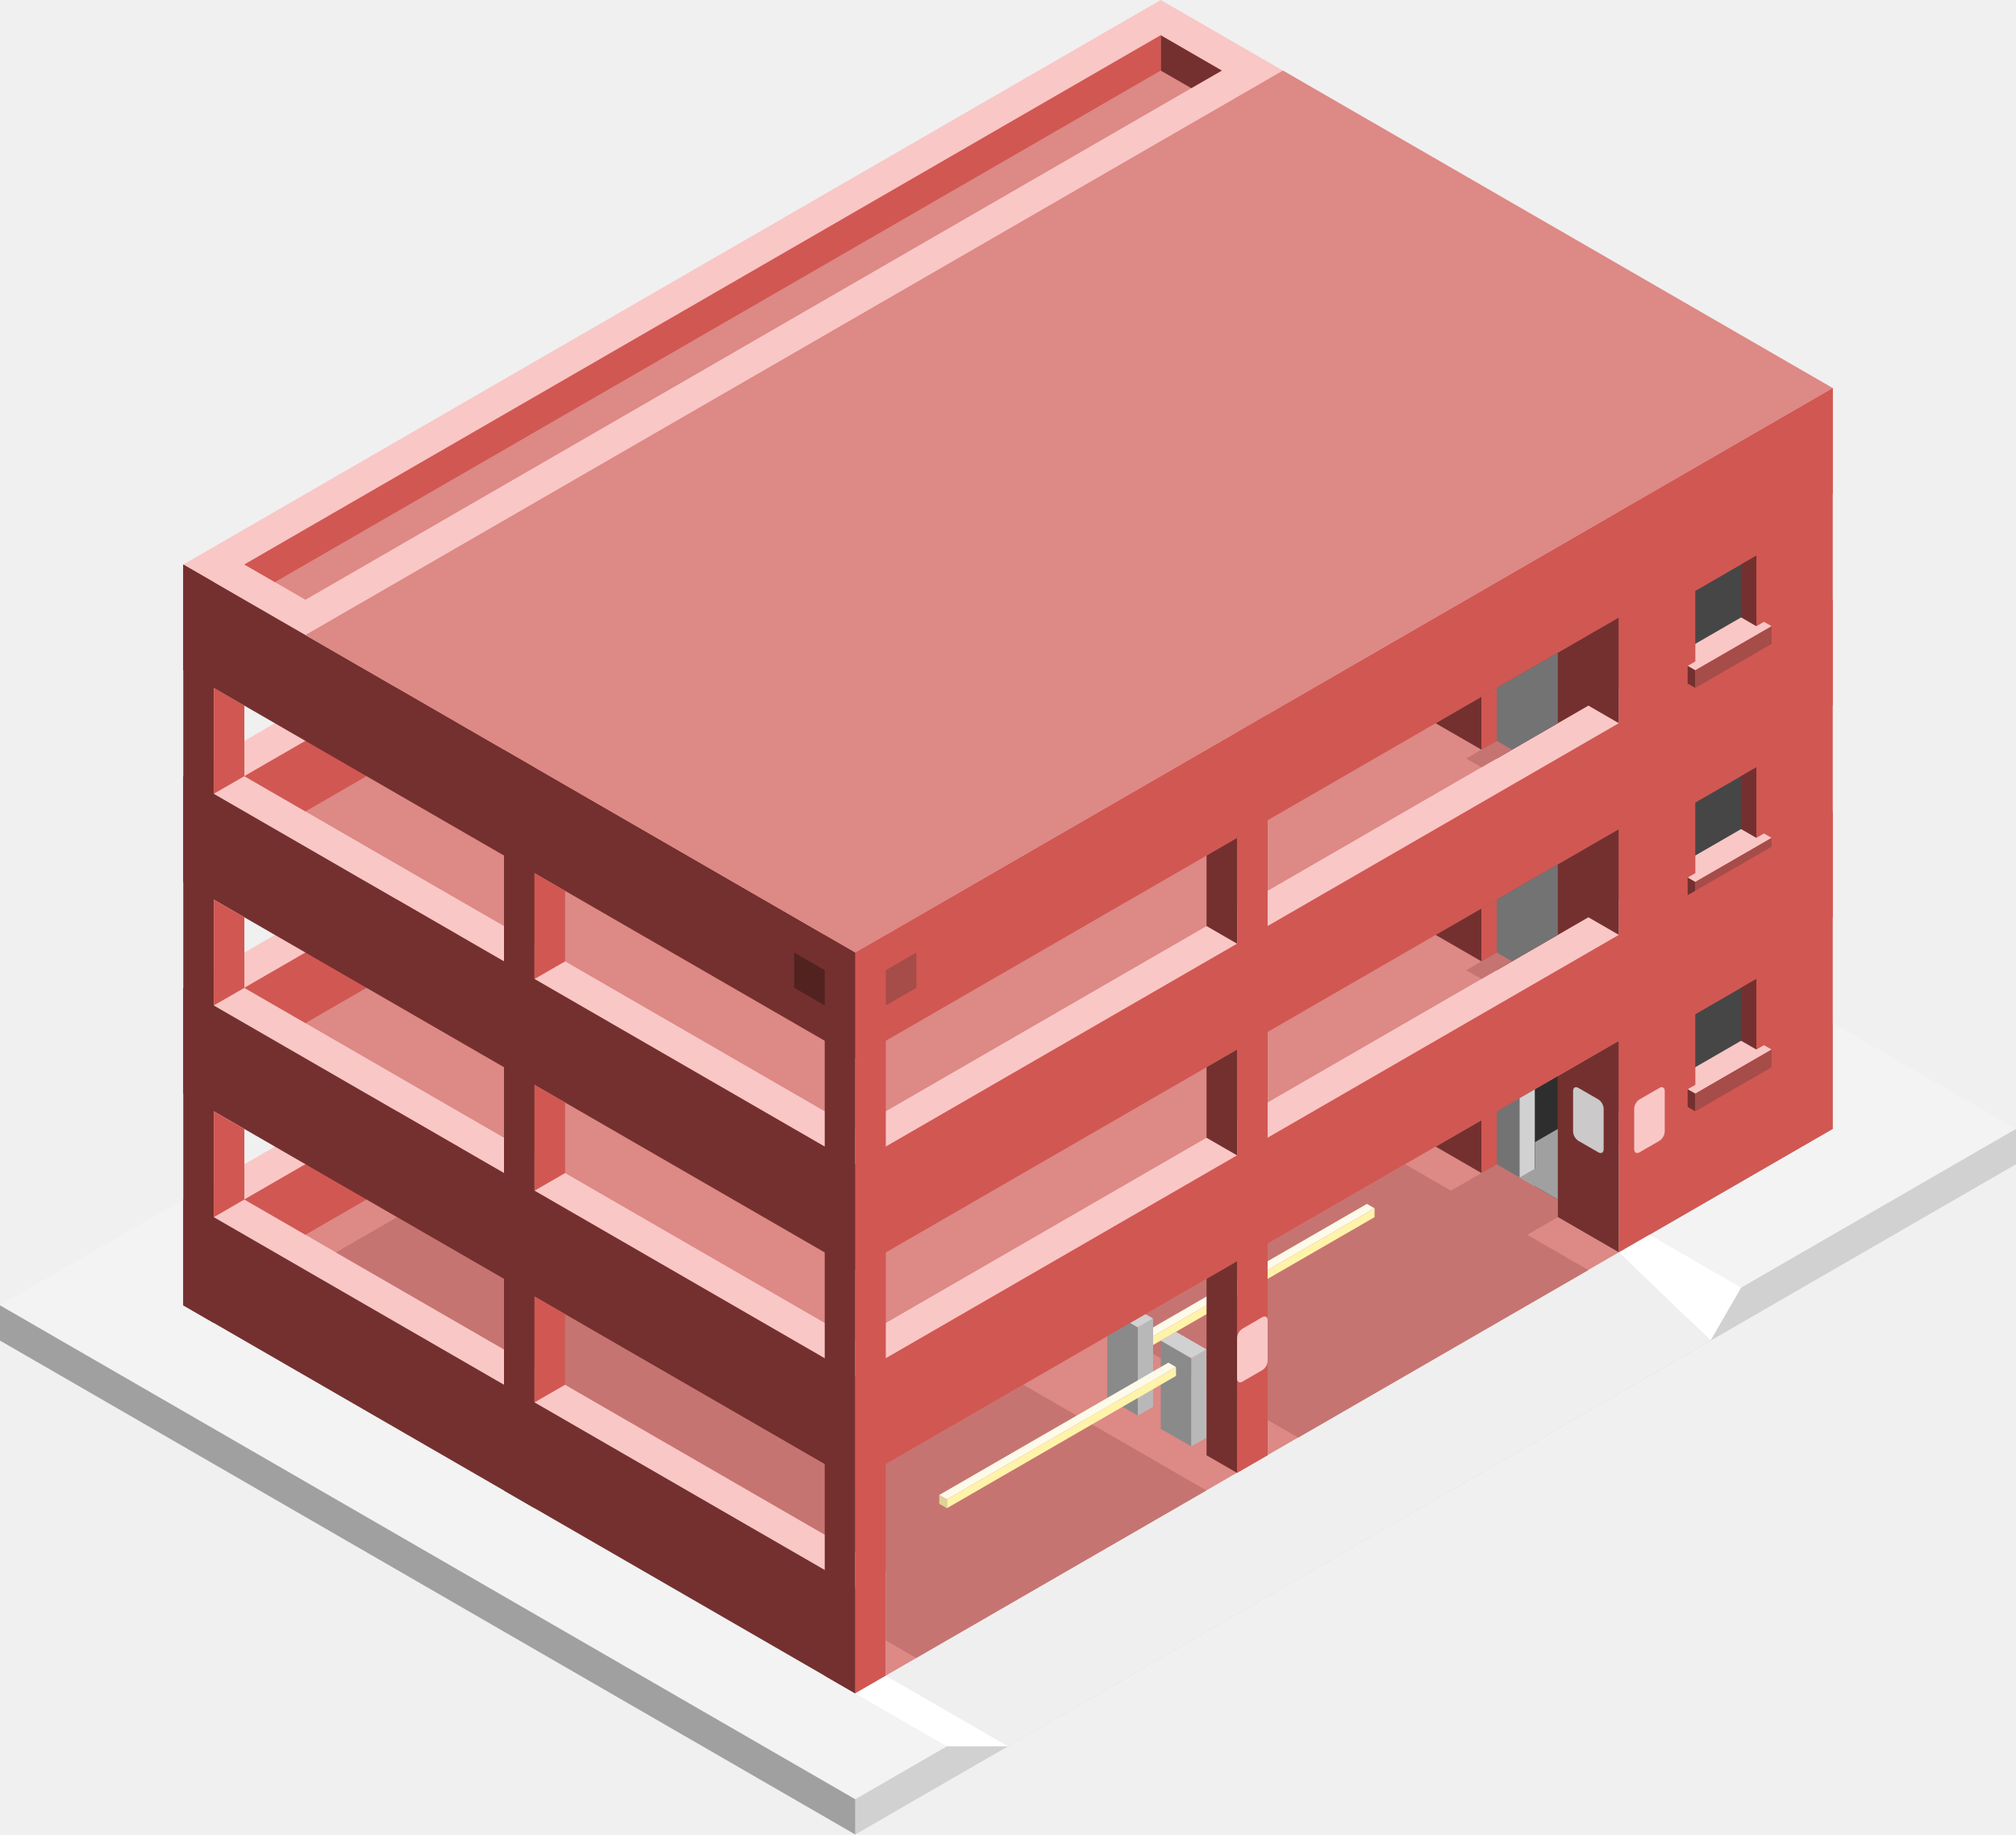
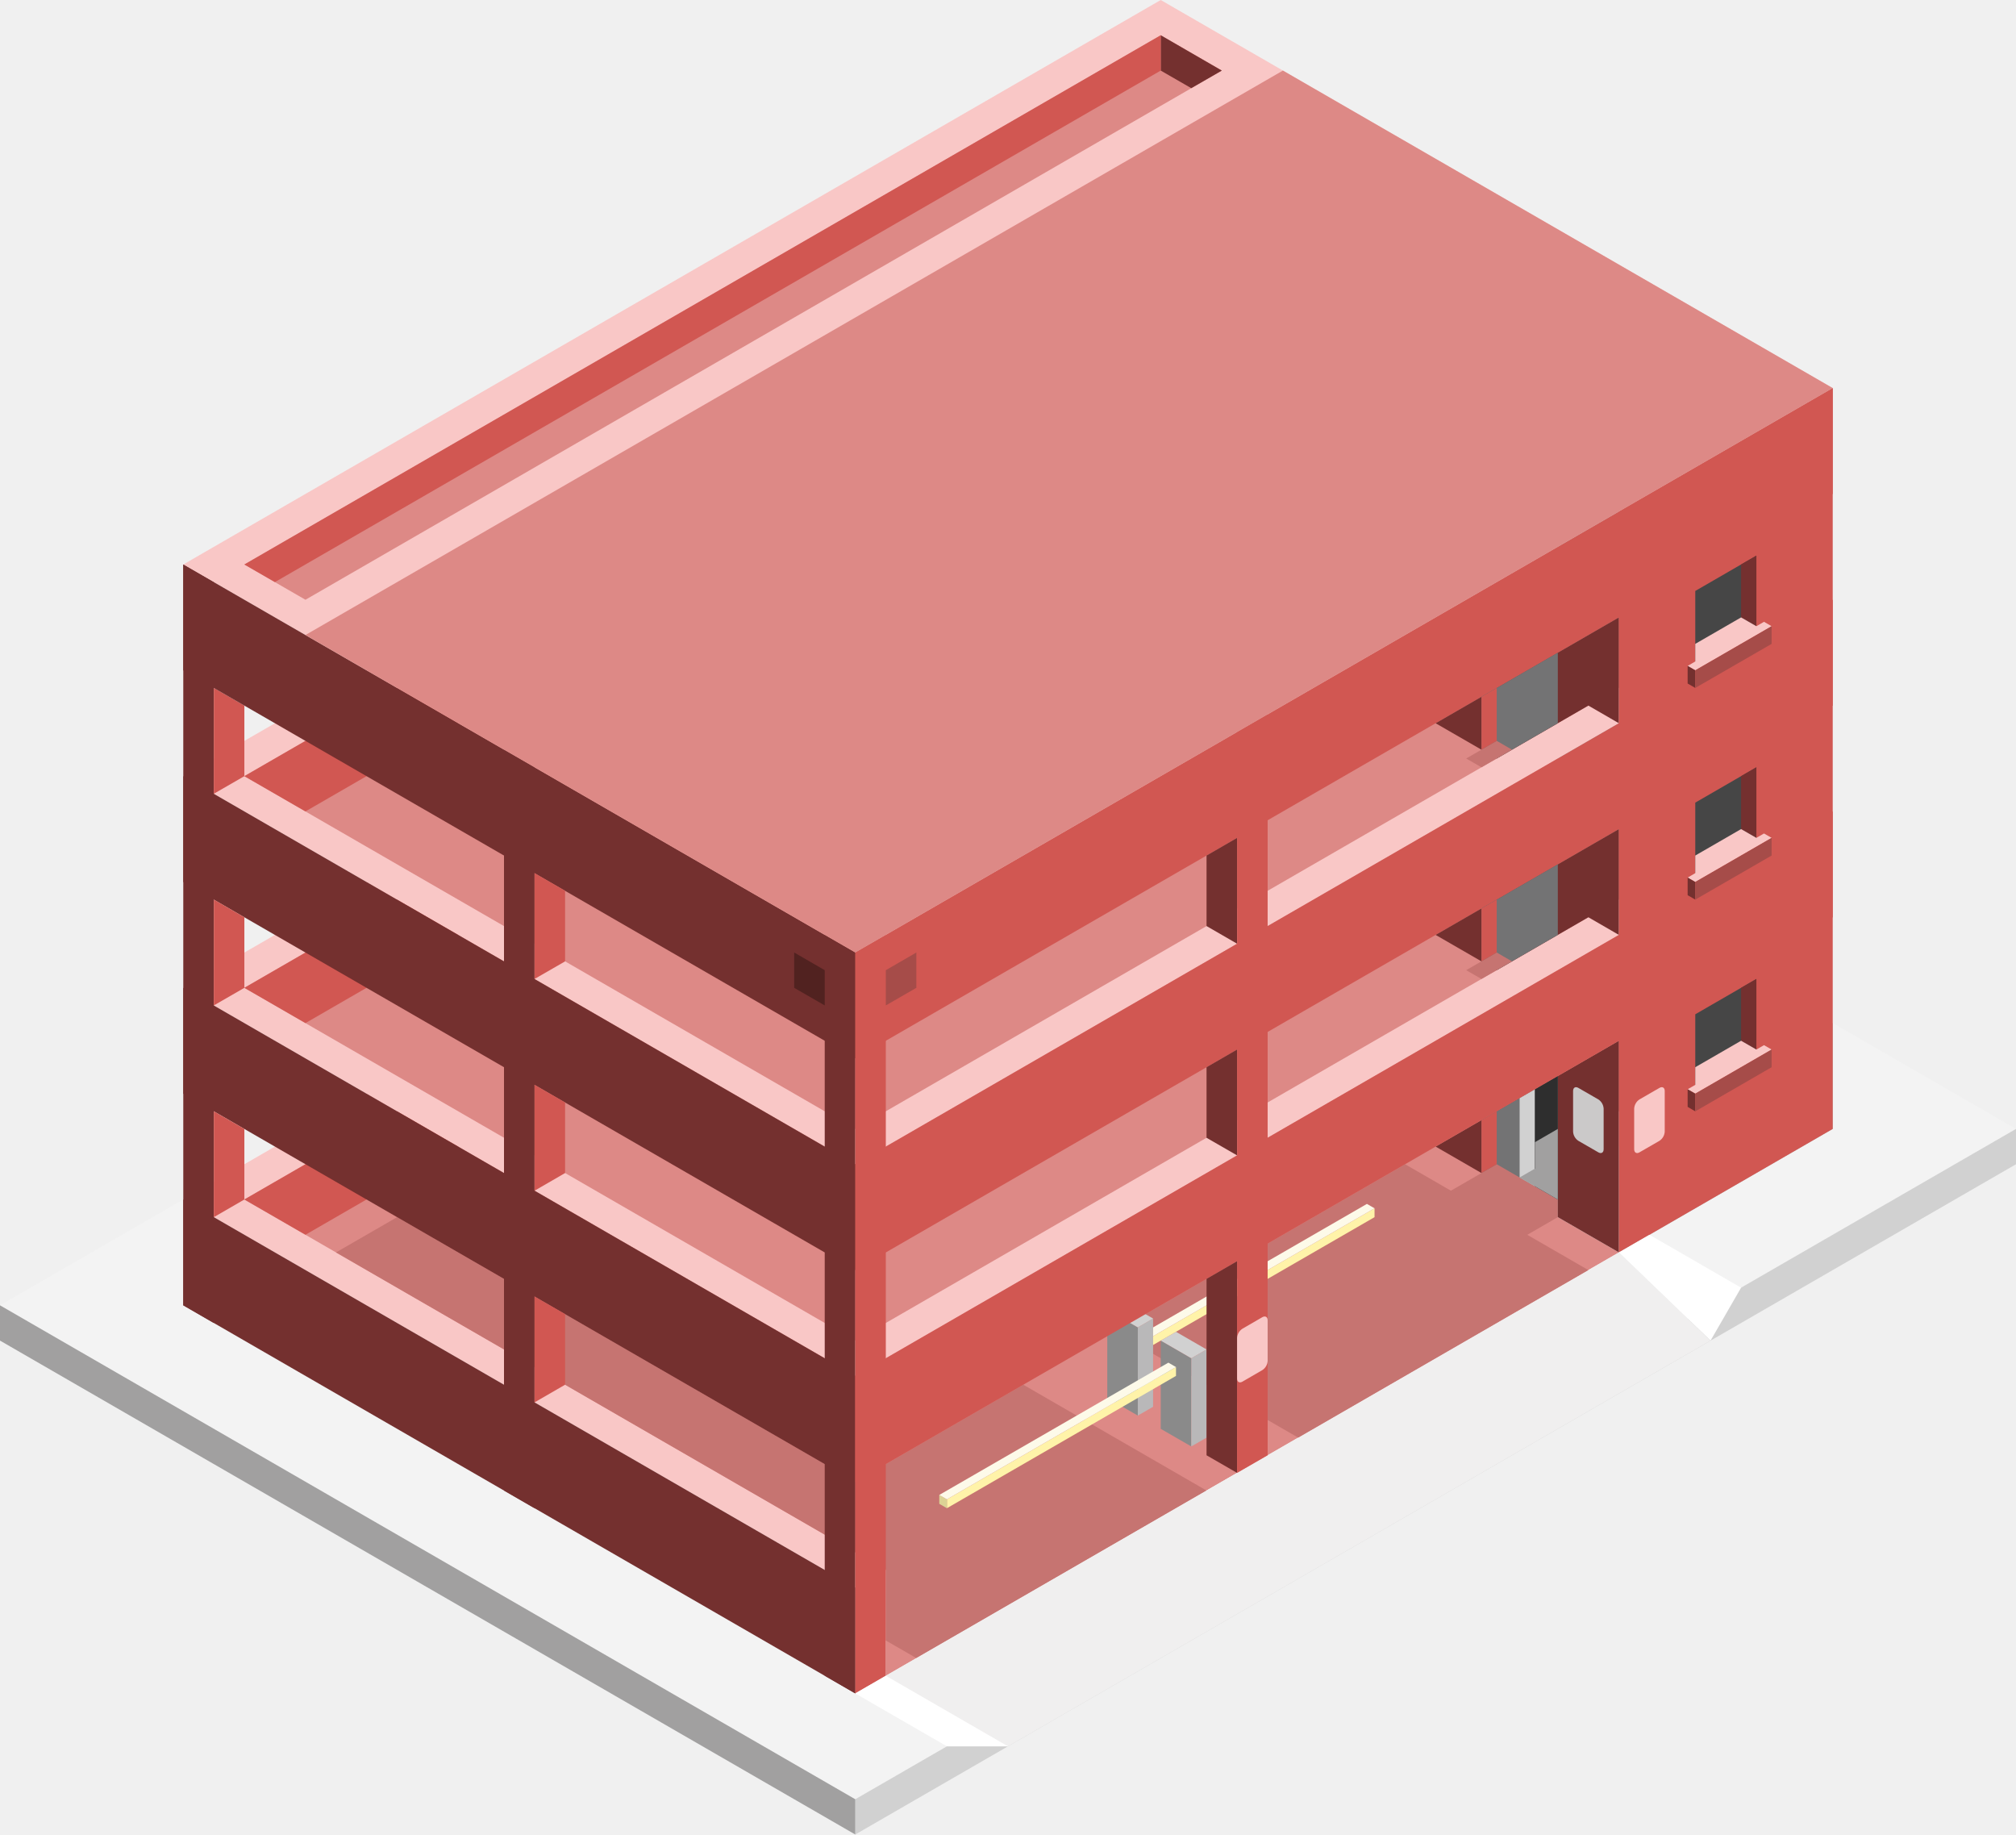
<svg xmlns="http://www.w3.org/2000/svg" id="Layer_1" data-name="Layer 1" viewBox="0 0 330 300.22">
  <defs>
    <style>
      .cls-1 {
        fill: #f3f3f3;
      }

      .cls-2 {
        fill: #d1d1d1;
      }

      .cls-3 {
        fill: #a1a0a0;
      }

      .top-light {
        fill: #f9c7c6;
      }

      .top-prim {
        fill: #dd8986;
      }

      .cls-4 {
        fill: #b9b8b9;
      }

      .exterior-R-prim {
        fill: #d15752;
      }

      .top-dark {
        fill: #c67471;
      }

      .exterior-L-prim {
        fill: #74302f;
      }

      .cls-5 {
        fill: #464646;
      }

      .cls-6 {
        fill: #737374;
      }

      .cls-7 {
        fill: #fff;
      }

      .cls-8 {
        fill: #f0efef;
      }

      .cls-9 {
        fill: #2e2e2e;
      }

      .exterior-R-dark {
        fill: #a64c49;
      }

      .exterior-L-dark {
        fill: #512220;
      }

      .cls-10 {
        fill: #cbc9c9;
      }

      .cls-11 {
        fill: #8a8a8a;
      }

      .cls-12 {
        fill: #fff3a9;
      }

      .cls-13 {
        fill: #dcd395;
      }

      .cls-14 {
        fill: #fdfae9;
      }
    </style>
  </defs>
  <g>
    <path id="Path" class="cls-1" d="M140,294.45l190-109.7L190,103.92,0,213.62Z" />
    <path id="Path-2" data-name="Path" class="cls-2" d="M140,300.22v-5.77l190-109.7v5.78Z" />
    <path id="Path-3" data-name="Path" class="cls-3" d="M0,219.39v-5.77l140,80.83v5.77Z" />
    <path id="Path-4" data-name="Path" class="top-light" d="M30,196.3l160-92.38,110,63.51L140,259.81Z" />
    <path id="Path-5" data-name="Path" class="top-prim" d="M40,196.3l100,57.73,150-86.6L190,109.7Z" />
    <path id="Path-6" data-name="Path" class="cls-4" d="M265,204.96l35-20.21V167.43l-35,20.21Z" />
    <path id="Path-7" data-name="Path" class="exterior-R-prim" d="M40,196.3l150-86.6v11.54L50,202.07Z" />
    <path id="Path-8" data-name="Path" class="cls-3" d="M295,170.32l-5-2.89V155.88l5-2.88Z" />
    <path id="Path-9" data-name="Path" class="top-light" d="M30,161.66,190,69.28l110,63.51L140,225.17Z" />
    <path id="Path-10" data-name="Path" class="top-prim" d="M40,161.66l100,57.73,150-86.6L190,75.06Z" />
    <path id="Path-11" data-name="Path" class="cls-3" d="M290,132.79l-10,5.77L190,86.6V75.06Z" />
    <path id="Path-12" data-name="Path" class="exterior-R-prim" d="M40,161.66l150-86.6V86.6L50,167.43Z" />
    <path id="Path-13" data-name="Path" class="top-light" d="M30,127.02,190,34.64,300,98.15,140,190.53Z" />
    <path id="Path-14" data-name="Path" class="top-prim" d="M145,274.24l120-69.28L232.5,186.2,145,236.71Z" />
    <path id="Path-15" data-name="Path" class="top-dark" d="M145,256.92v11.55l5,2.88,47.5-27.42-30-17.32L140,242.49l-75-43.3-10,5.77Z" />
    <path id="Path-16" data-name="Path" class="exterior-R-prim" d="M140,207.85l160-92.38V98.15L140,190.53Z" />
    <path id="Path-17" data-name="Path" class="exterior-L-prim" d="M30,127.02l110,63.51v17.32L30,144.34Z" />
    <path id="Path-18" data-name="Path" class="exterior-L-prim" d="M30,161.66l110,63.51v17.32L30,178.98Z" />
    <path id="Path-19" data-name="Path" class="exterior-L-prim" d="M30,196.3l110,63.51v17.32L30,213.62Z" />
    <path id="Path-20" data-name="Path" class="exterior-L-prim" d="M35,216.51V95.26l-5-2.88V213.62Z" />
    <path id="Path-21" data-name="Path" class="exterior-R-prim" d="M40,127.02V115.47l-5-2.89V129.9Z" />
    <path id="Path-22" data-name="Path" class="cls-3" d="M290,98.15V86.6l5-2.88v17.32Z" />
    <path id="Path-23" data-name="Path" class="exterior-R-prim" d="M35,164.54l5-2.88V150.11l-5-2.89Z" />
    <path id="Path-24" data-name="Path" class="exterior-R-prim" d="M35,199.19l5-2.89V184.75l-5-2.88Z" />
    <path id="Path-25" data-name="Path" class="cls-3" d="M295,135.68l-5-2.89V121.24l5-2.88Z" />
    <path id="Path-26" data-name="Path" class="top-prim" d="M40,127.02l100,57.73,150-86.6L190,40.41Z" />
    <path id="Path-27" data-name="Path" class="cls-3" d="M290,98.15l-10,5.77L190,51.96V40.41Z" />
    <path id="Path-28" data-name="Path" class="exterior-R-prim" d="M40,127.02,190,40.41V51.96L50,132.79Z" />
    <path id="Path-29" data-name="Path" class="top-light" d="M30,92.38,190,0,300,63.51,140,155.88Z" />
    <path id="Path-30" data-name="Path" class="exterior-R-prim" d="M140,173.21,300,80.83V63.51L140,155.88Z" />
    <path id="Path-31" data-name="Path" class="exterior-L-prim" d="M30,92.38l110,63.5v17.33L30,109.7Z" />
    <path id="Path-32" data-name="Path" class="exterior-L-prim" d="M265,118.36l-5-2.89-15,8.66-10-5.77,30-17.32Z" />
    <path id="Path-33" data-name="Path" class="exterior-L-prim" d="M265,153l-5-2.89-15,8.66L235,153l30-17.32Z" />
    <path id="Path-34" data-name="Path" class="exterior-L-prim" d="M265,204.96l-30-17.32,30-17.32Z" />
    <path id="Path-35" data-name="Path" class="exterior-L-prim" d="M140,277.13V155.88L135,153V274.24Z" />
    <path id="Path-36" data-name="Path" class="exterior-L-prim" d="M87.5,246.82V125.57l-5-2.88V243.93Z" />
    <path id="Path-37" data-name="Path" class="exterior-L-prim" d="M202.5,154.44l-5-2.89V140.01l5-2.89Z" />
    <path id="Path-38" data-name="Path" class="exterior-L-prim" d="M202.5,171.76l-5,2.89V186.2l5,2.88Z" />
    <path id="Path-39" data-name="Path" class="exterior-R-prim" d="M140,277.13V155.88l5-2.88V274.24Z" />
    <path id="Path-40" data-name="Path" class="exterior-R-prim" d="M300,63.51,265,83.72V204.96l35-20.21Z" />
    <path id="Path-41" data-name="Path" class="cls-5" d="M277.5,165.99l10-5.78v11.55l-10,5.78Z" />
    <path id="Path-42" data-name="Path" class="cls-5" d="M277.5,131.35l10-5.78v11.55l-10,5.77Z" />
    <path id="Path-43" data-name="Path" class="cls-5" d="M277.5,96.71l10-5.78v11.55l-10,5.77Z" />
    <path id="Path-44" data-name="Path" class="exterior-L-prim" d="M287.5,171.76l-2.5-1.44v-8.66l2.5-1.45Z" />
    <path id="Path-45" data-name="Path" class="exterior-L-prim" d="M287.5,137.12l-2.5-1.44v-8.66l2.5-1.45Z" />
    <path id="Path-46" data-name="Path" class="exterior-L-prim" d="M287.5,102.48l-2.5-1.44V92.38l2.5-1.45Z" />
    <path id="Path-47" data-name="Path" class="top-light" d="M276.25,108.98l1.25-.73v-2.88l7.5-4.33,2.5,1.44,1.25-.72,1.25.72-12.5,7.22Z" />
    <path id="Path-48" data-name="Path" class="top-light" d="M276.25,143.62l1.25-.73v-2.88l7.5-4.33,2.5,1.44,1.25-.72,1.25.72-12.5,7.22Z" />
    <path id="Path-49" data-name="Path" class="top-light" d="M276.25,178.26l1.25-.72v-2.89l7.5-4.33,2.5,1.44,1.25-.72,1.25.72-12.5,7.22Z" />
    <path id="Path-50" data-name="Path" class="cls-6" d="M255,153l-10,5.77-2.5-1.44v-8.66l12.5-7.22Z" />
    <path id="Path-51" data-name="Path" class="cls-6" d="M255,118.36l-10,5.77-2.5-1.44v-8.66l12.5-7.22Z" />
    <path id="Path-52" data-name="Path" class="cls-6" d="M255,199.19l-12.5-7.22v-8.66l12.5-7.22Z" />
    <path id="Path-53" data-name="Path" class="top-dark" d="M240,158.77l5-2.89,2.5,1.45-5,2.88Z" />
    <path id="Path-54" data-name="Path" class="top-dark" d="M240,124.13l5-2.89,2.5,1.45-5,2.88Z" />
    <path id="Path-55" data-name="Path" class="top-dark" d="M235,196.3l10-5.77,10,5.77v2.89l-7.5,4.33Z" />
    <path id="Path-56" data-name="Path" class="exterior-R-prim" d="M242.5,148.67l2.5-1.45v8.66l-2.5,1.45Z" />
    <path id="Path-57" data-name="Path" class="exterior-R-prim" d="M242.5,114.03l2.5-1.45v8.66l-2.5,1.45Z" />
    <path id="Path-58" data-name="Path" class="exterior-R-prim" d="M242.5,183.31l2.5-1.44v8.66l-2.5,1.44Z" />
    <path id="Path-59" data-name="Path" class="exterior-R-prim" d="M92.5,157.33V145.78l-5-2.89v17.32Z" />
    <path id="Path-60" data-name="Path" class="exterior-R-prim" d="M87.5,194.86l5-2.89V180.42l-5-2.88Z" />
    <path id="Path-61" data-name="Path" class="exterior-R-prim" d="M87.5,229.5l5-2.89V215.06l-5-2.88Z" />
    <path id="Path-62" data-name="Path" class="cls-7" d="M265,204.96l5-2.89,15,8.66-5,8.66Z" />
    <path id="Path-63" data-name="Path" class="cls-8" d="M202.5,241.04l15,14.44L165,285.79H155l-10-11.55Z" />
    <path id="Path-64" data-name="Path" class="cls-8" d="M265,204.96l15,14.43-62.5,36.09-5-2.89-15-8.66Z" />
    <path id="Path-65" data-name="Path" class="cls-2" d="M248.75,192.69l2.5,1.44V178.26l-2.5,1.44Z" />
    <path id="Path-66" data-name="Path" class="cls-9" d="M255,176.09l-3.75,2.17v15.87L255,196.3Z" />
    <path id="Path-67" data-name="Path" class="cls-3" d="M248.75,192.69l2.5-1.44v-4.33l3.75-2.17V196.3Z" />
    <path id="Path-68" data-name="Path" class="top-dark" d="M212.5,235.27,260,207.85l-30-17.32-22.5,12.99-25,14.43Z" />
    <path id="Path-69" data-name="Path" class="exterior-R-dark" d="M145,158.77l5-2.89v5.78l-5,2.88Z" />
    <path id="Path-70" data-name="Path" class="exterior-L-dark" d="M135,158.77l-5-2.89v5.78l5,2.88Z" />
    <path id="Path-71" data-name="Path" class="exterior-L-prim" d="M276.25,108.98v2.88l1.25.72V109.7Z" />
-     <path id="Path-72" data-name="Path" class="exterior-L-prim" d="M276.25,143.62v2.88l1.25.72v-2.88Z" />
-     <path id="Path-73" data-name="Path" class="exterior-L-prim" d="M276.25,178.26v2.88l1.25.73v-2.89Z" />
-     <path id="Path-74" data-name="Path" class="exterior-R-dark" d="M290,102.48v2.89l-12.5,7.21V109.7Z" />
-     <path id="Path-75" data-name="Path" class="exterior-R-dark" d="M290,137.12v2.89l-12.5,7.21v-2.88Z" />
-     <path id="Path-76" data-name="Path" class="exterior-R-dark" d="M290,171.76v2.89l-12.5,7.22v-2.89Z" />
-     <path id="Path-77" data-name="Path" class="top-light" d="M268.37,179.92l3.26-1.88c.48-.28.87-.06.87.5v6.66a1.923,1.923,0,0,1-.87,1.5l-3.26,1.88c-.48.28-.87.05-.87-.5v-6.66A1.923,1.923,0,0,1,268.37,179.92Z" />
-     <path id="Path-78" data-name="Path" class="cls-10" d="M261.63,179.92l-3.26-1.88c-.48-.28-.87-.06-.87.5v6.66a1.923,1.923,0,0,0,.87,1.5l3.26,1.88c.48.28.87.05.87-.5v-6.66A1.923,1.923,0,0,0,261.63,179.92Z" />
-     <path id="Path-79" data-name="Path" class="cls-11" d="M195,236.71l-5-2.88V219.39l5,2.89Z" />
-     <path id="Path-80" data-name="Path" class="cls-11" d="M186.25,231.66l-5-2.88V214.34l5,2.89Z" />
-     <path id="Path-81" data-name="Path" class="cls-4" d="M197.5,235.27V220.84l-2.5,1.44v14.43Z" />
-     <path id="Path-82" data-name="Path" class="cls-4" d="M188.75,230.22V215.78l-2.5,1.45v14.43Z" />
-     <path id="Path-83" data-name="Path" class="cls-2" d="M190,219.39l2.5-1.44,5,2.89-2.5,1.44Z" />
-     <path id="Path-84" data-name="Path" class="cls-2" d="M181.25,214.34l2.5-1.44,5,2.88-2.5,1.45Z" />
-     <path id="Path-85" data-name="Path" class="exterior-R-prim" d="M140,242.49l160-92.38V132.79L140,225.17Z" />
-     <path id="Path-86" data-name="Path" class="cls-12" d="M192.5,225.17,155,246.82v-1.45l37.5-21.65Z" />
-     <path id="Path-87" data-name="Path" class="cls-12" d="M225,199.19l-36.25,20.92v-1.44L225,197.74Z" />
-     <path id="Path-88" data-name="Path" class="cls-13" d="M153.75,244.65l1.25.72v1.45l-1.25-.72Z" />
-     <path id="Path-89" data-name="Path" class="cls-14" d="M191.25,223l1.25.72L155,245.37l-1.25-.72Z" />
-     <path id="Path-90" data-name="Path" class="cls-14" d="M223.75,197.02l1.25.72-36.25,20.93v-1.44Z" />
-     <path id="Path-91" data-name="Path" class="exterior-L-prim" d="M202.5,206.4l-5,2.89v28.87l5,2.88Z" />
-     <path id="Path-92" data-name="Path" class="exterior-R-prim" d="M202.5,241.04V119.8l5-2.89V238.16Z" />
-     <path id="Path-93" data-name="Path" class="top-light" d="M203.37,217.45l3.26-1.89c.48-.27.87-.05.87.5v6.66a1.893,1.893,0,0,1-.87,1.5l-3.26,1.89c-.48.28-.87.05-.87-.5v-6.66A1.923,1.923,0,0,1,203.37,217.45Z" />
-     <path id="Path-94" data-name="Path" class="cls-7" d="M155,285.79h10l-20-11.55-5,2.89Z" />
-     <path id="Path-95" data-name="Path" class="top-prim" d="M40,92.38,190,5.77l10,5.78L50,98.15Z" />
-     <path id="Path-96" data-name="Path" class="exterior-L-prim" d="M190,5.77v5.78l5,2.88,5-2.88Z" />
-     <path id="Path-97" data-name="Path" class="exterior-R-prim" d="M40,92.38,190,5.77v5.78L45,95.26Z" />
+     <path id="Path-72" data-name="Path" class="exterior-L-prim" d="M276.25,178.26v2.88l1.25.73v-2.89Z" />
+     <path id="Path-73" data-name="Path" class="exterior-R-dark" d="M290,102.48v2.89l-12.5,7.21V109.7Z" />
+     <path id="Path-74" data-name="Path" class="exterior-R-dark" d="M290,171.76v2.89l-12.5,7.22v-2.89Z" />
+     <path id="Path-75" data-name="Path" class="top-light" d="M268.37,179.92l3.26-1.88c.48-.28.87-.06.87.5v6.66a1.923,1.923,0,0,1-.87,1.5l-3.26,1.88c-.48.28-.87.05-.87-.5v-6.66A1.923,1.923,0,0,1,268.37,179.92Z" />
+     <path id="Path-76" data-name="Path" class="cls-10" d="M261.63,179.92l-3.26-1.88c-.48-.28-.87-.06-.87.5v6.66a1.923,1.923,0,0,0,.87,1.5l3.26,1.88c.48.28.87.05.87-.5v-6.66A1.923,1.923,0,0,0,261.63,179.92Z" />
+     <path id="Path-77" data-name="Path" class="cls-11" d="M195,236.71l-5-2.88V219.39l5,2.89Z" />
+     <path id="Path-78" data-name="Path" class="cls-11" d="M186.25,231.66l-5-2.88V214.34l5,2.89Z" />
+     <path id="Path-79" data-name="Path" class="cls-4" d="M197.5,235.27V220.84l-2.5,1.44v14.43Z" />
+     <path id="Path-80" data-name="Path" class="cls-4" d="M188.75,230.22V215.78l-2.5,1.45v14.43Z" />
+     <path id="Path-81" data-name="Path" class="cls-2" d="M190,219.39l2.5-1.44,5,2.89-2.5,1.44Z" />
+     <path id="Path-82" data-name="Path" class="cls-2" d="M181.25,214.34l2.5-1.44,5,2.88-2.5,1.45Z" />
+     <path id="Path-83" data-name="Path" class="exterior-R-prim" d="M140,242.49l160-92.38V132.79L140,225.17Z" />
+     <path id="Path-84" data-name="Path" class="cls-12" d="M192.5,225.17,155,246.82v-1.45l37.5-21.65Z" />
+     <path id="Path-85" data-name="Path" class="cls-12" d="M225,199.19l-36.25,20.92v-1.44L225,197.74Z" />
+     <path id="Path-86" data-name="Path" class="cls-13" d="M153.75,244.65l1.25.72v1.45l-1.25-.72Z" />
+     <path id="Path-87" data-name="Path" class="cls-14" d="M191.25,223l1.25.72L155,245.37l-1.25-.72Z" />
+     <path id="Path-88" data-name="Path" class="cls-14" d="M223.75,197.02l1.25.72-36.25,20.93v-1.44Z" />
+     <path id="Path-89" data-name="Path" class="exterior-L-prim" d="M202.5,206.4l-5,2.89v28.87l5,2.88Z" />
+     <path id="Path-90" data-name="Path" class="exterior-R-prim" d="M202.5,241.04V119.8l5-2.89V238.16Z" />
+     <path id="Path-91" data-name="Path" class="top-light" d="M203.37,217.45l3.26-1.89c.48-.27.87-.05.87.5v6.66a1.893,1.893,0,0,1-.87,1.5l-3.26,1.89c-.48.28-.87.05-.87-.5v-6.66A1.923,1.923,0,0,1,203.37,217.45Z" />
+     <path id="Path-92" data-name="Path" class="cls-7" d="M155,285.79h10l-20-11.55-5,2.89Z" />
+     <path id="Path-93" data-name="Path" class="top-prim" d="M40,92.38,190,5.77l10,5.78L50,98.15Z" />
+     <path id="Path-94" data-name="Path" class="exterior-L-prim" d="M190,5.77v5.78l5,2.88,5-2.88Z" />
+     <path id="Path-95" data-name="Path" class="exterior-R-prim" d="M40,92.38,190,5.77v5.78L45,95.26Z" />
    <path id="anchor_50_155.88_250" class="top-prim" d="M50,103.92,210,11.55l90,51.96L140,155.88Z" />
+     <path id="Path-96" data-name="Path" class="exterior-L-prim" d="M276.25,143.62v2.88l1.25.72v-2.88Z" />
+     <path id="Path-97" data-name="Path" class="exterior-R-dark" d="M290,137.12v2.89l-12.5,7.21v-2.88Z" />
  </g>
</svg>
